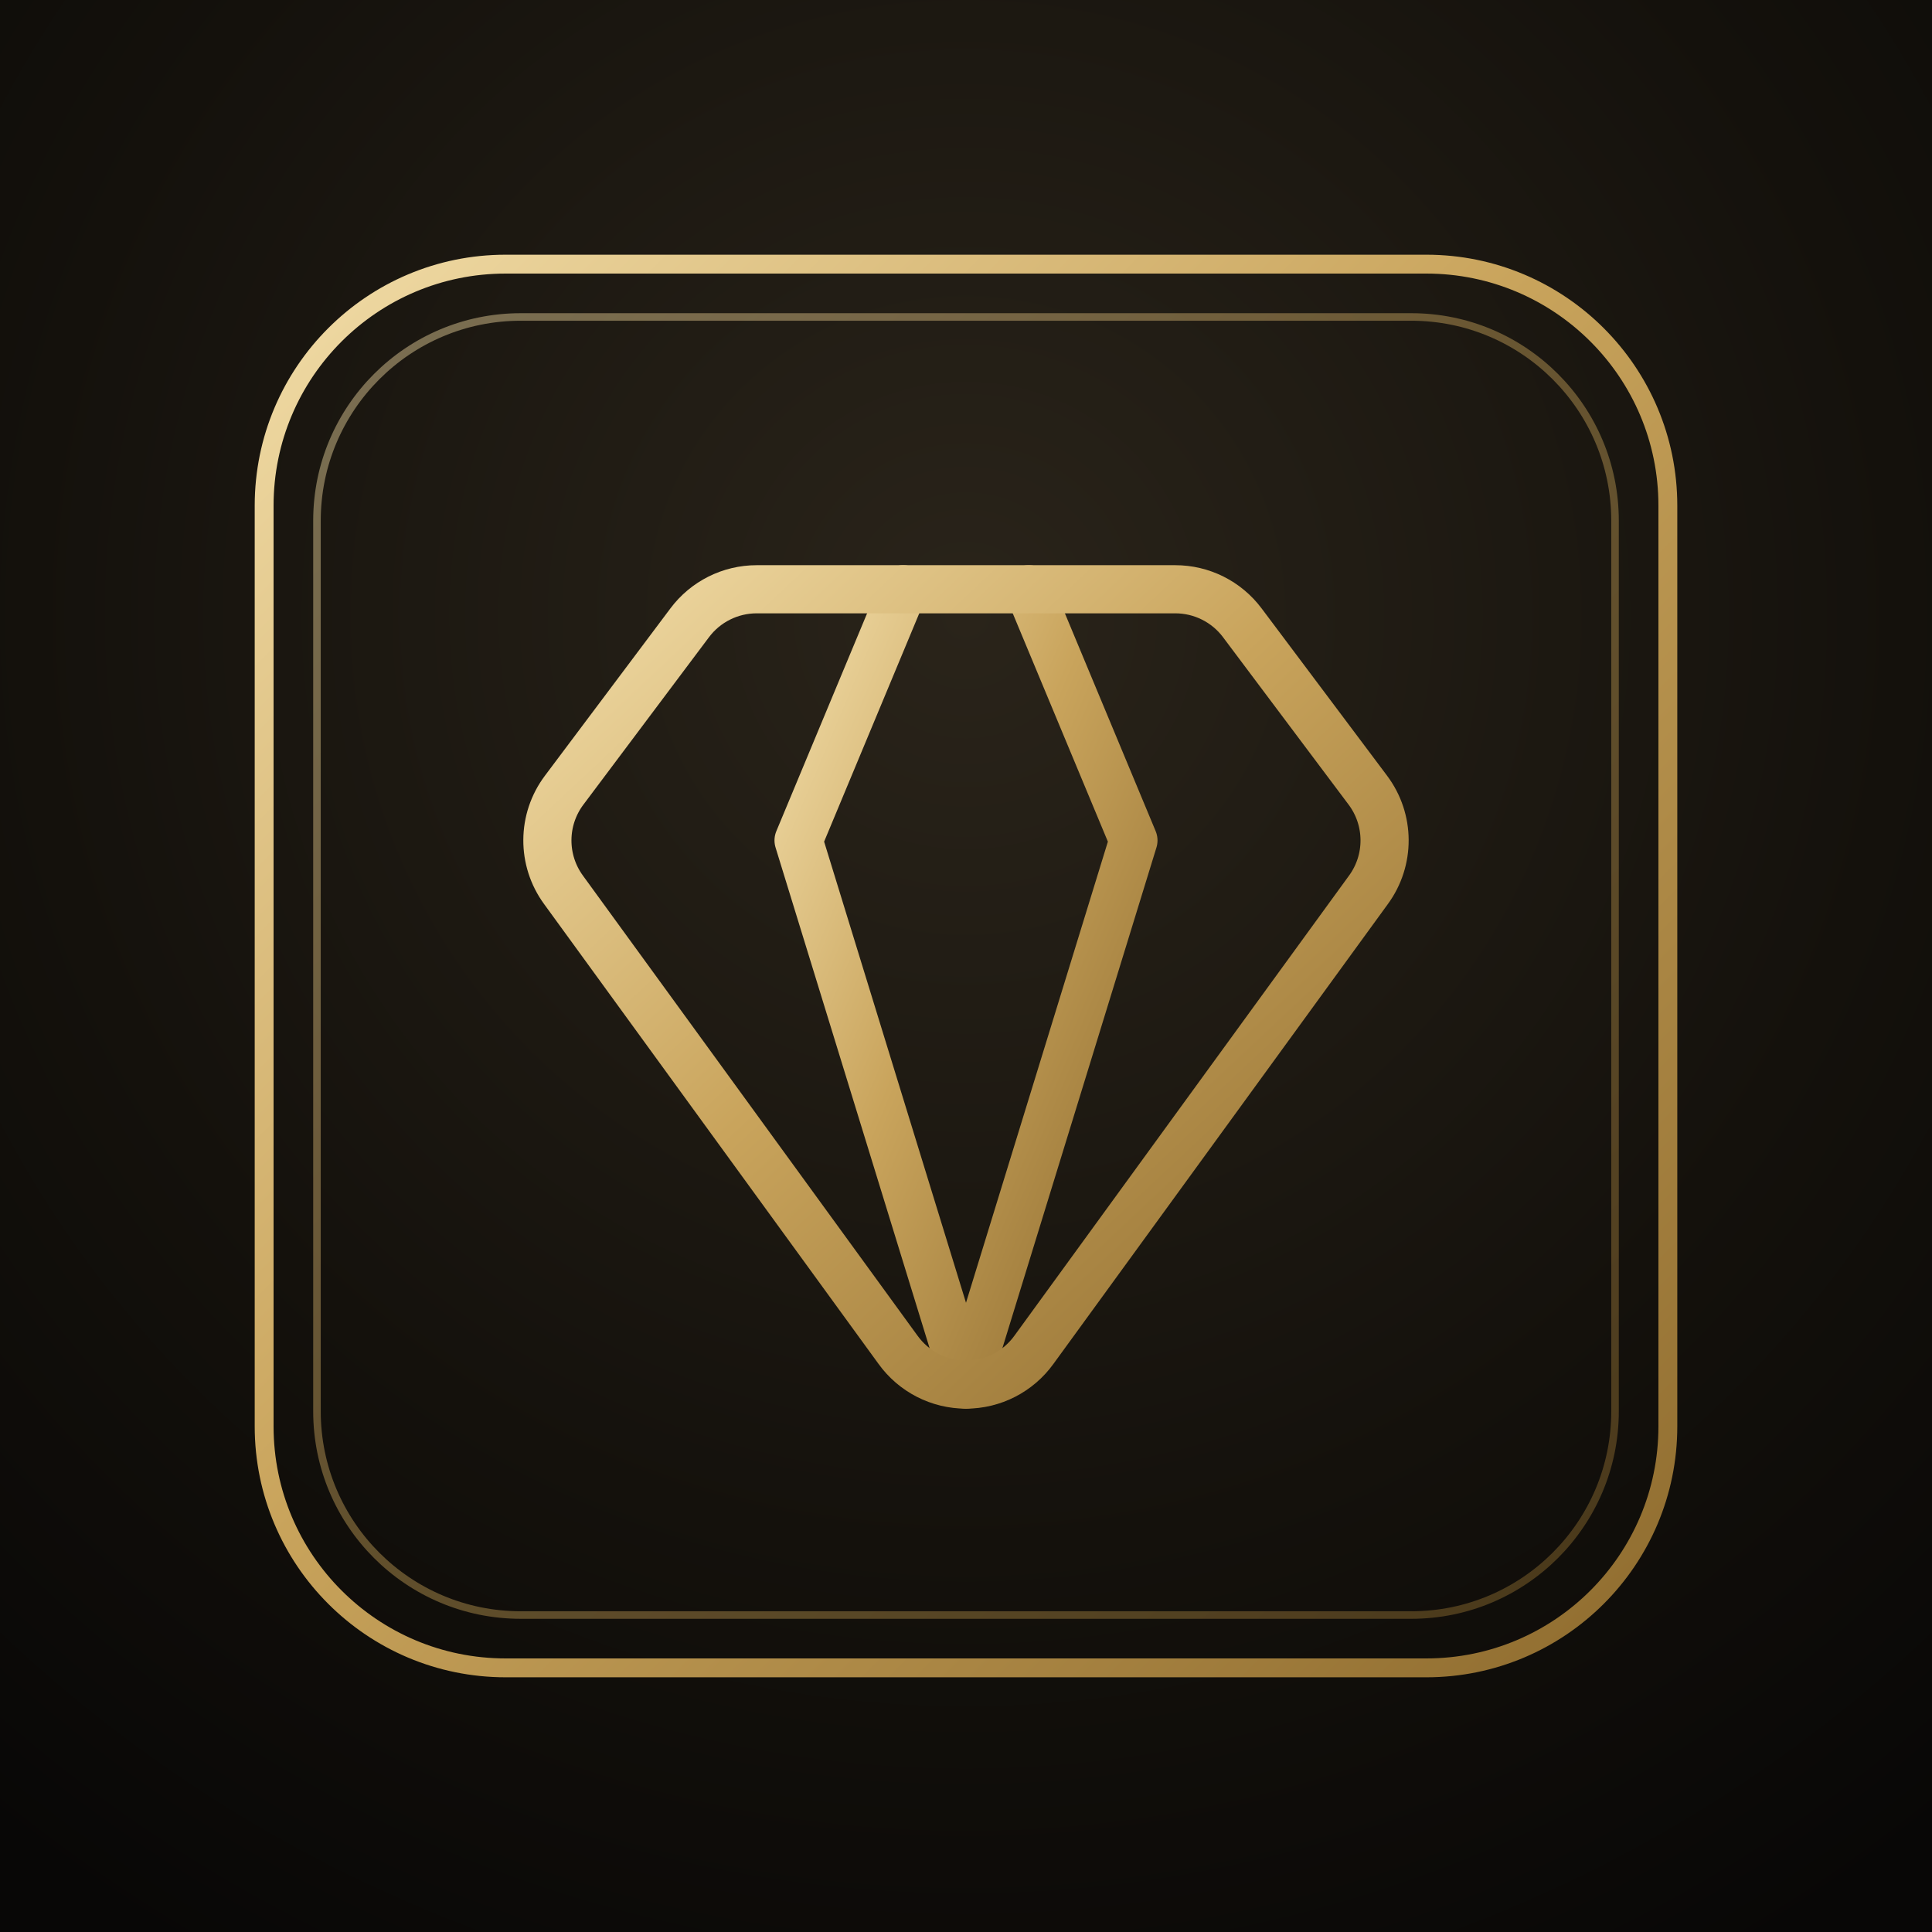
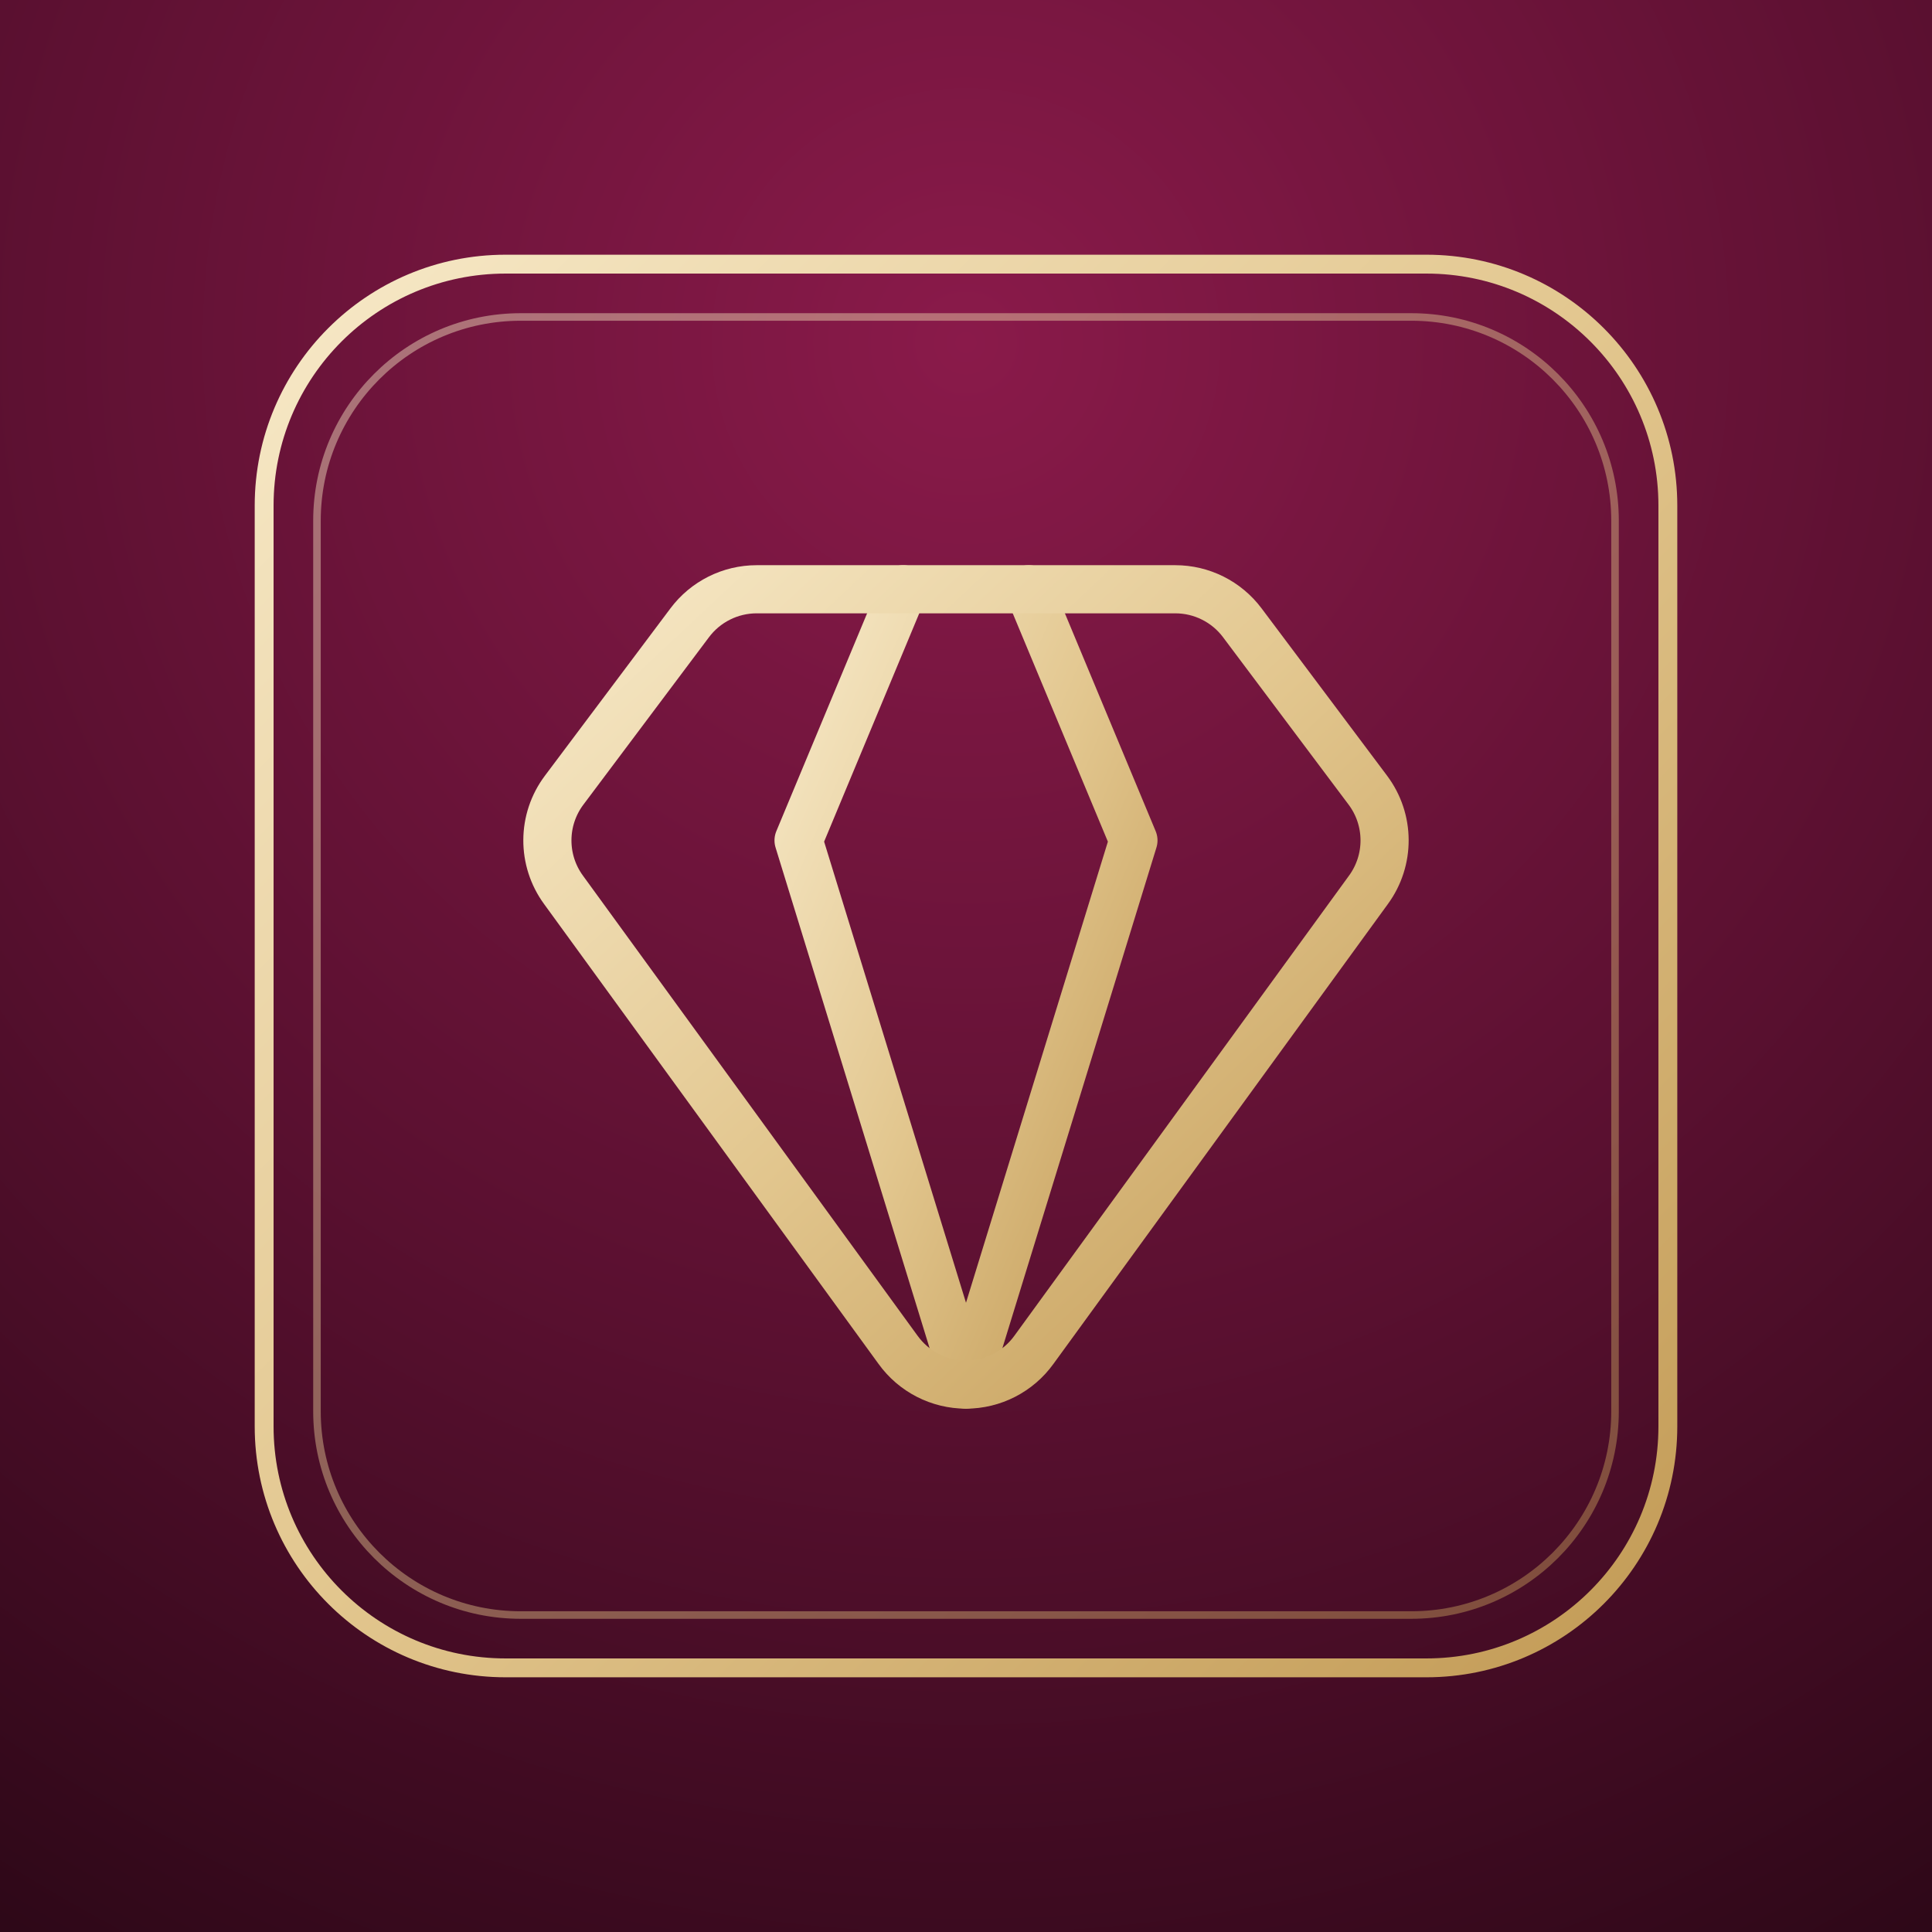
<svg xmlns="http://www.w3.org/2000/svg" width="512" height="512" viewBox="0 0 512 512">
  <defs>
    <linearGradient id="g" x1="0" y1="0" x2="1" y2="1">
-       <stop offset="0" stop-color="#F1DCA7" />
-       <stop offset=".45" stop-color="#C9A45C" />
-       <stop offset="1" stop-color="#8E6B2E" />
+       <stop offset="0" stop-color="#F7E9C8" />
+       <stop offset=".5" stop-color="#E2C68E" />
+       <stop offset="1" stop-color="#C29A55" />
    </linearGradient>
-     <radialGradient id="b" cx=".5" cy=".32" r=".8">
-       <stop offset="0" stop-color="#2A241A" />
-       <stop offset=".6" stop-color="#14110C" />
-       <stop offset="1" stop-color="#080706" />
+     <radialGradient id="b" cx=".5" cy=".18" r=".95">
+       <stop offset="0" stop-color="#8A1A4A" />
+       <stop offset=".55" stop-color="#5A1030" />
+       <stop offset="1" stop-color="#2E0818" />
    </radialGradient>
  </defs>
  <rect width="512" height="512" fill="url(#b)" />
  <rect x="70" y="70" width="372" height="372" rx="64" fill="none" stroke="url(#g)" stroke-width="5" />
  <rect x="84" y="84" width="344" height="344" rx="54" fill="none" stroke="url(#g)" stroke-opacity=".45" stroke-width="2" />
  <g transform="translate(122.88 122.88) scale(11.09333)" fill="none" stroke="url(#g)" stroke-width="1.15" stroke-linecap="round" stroke-linejoin="round">
    <path d="M10.5 3 8 9l4 13 4-13-2.5-6" />
    <path d="M17 3a2 2 0 0 1 1.6.8l3 4a2 2 0 0 1 .013 2.382l-7.99 10.986a2 2 0 0 1-3.247 0l-7.99-10.986A2 2 0 0 1 2.4 7.8l2.998-3.997A2 2 0 0 1 7 3z" />
    <path d="M2 9h20" />
  </g>
</svg>
